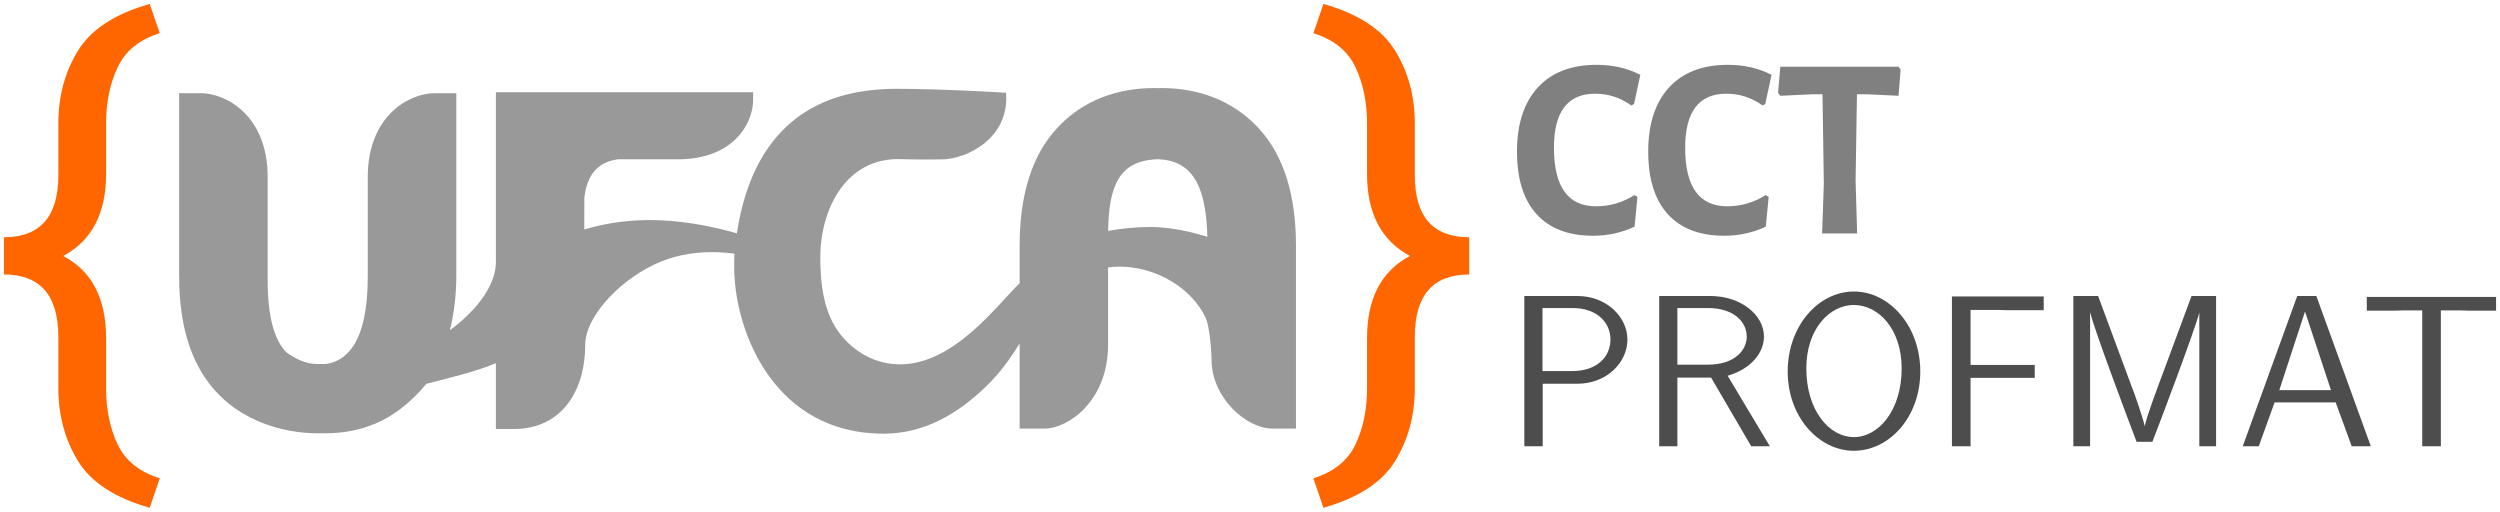
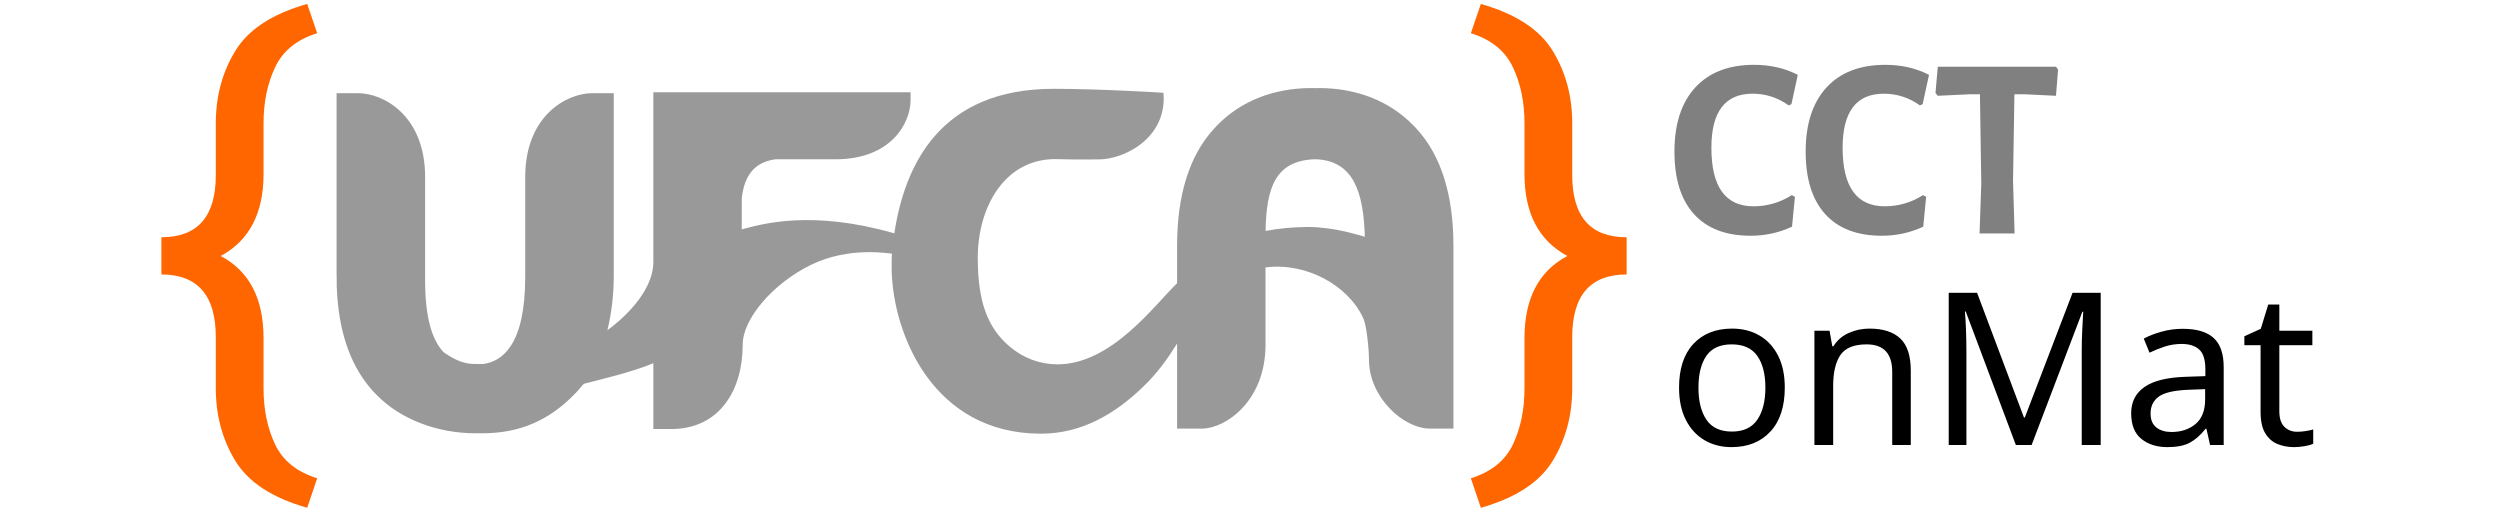
- <svg xmlns="http://www.w3.org/2000/svg" xmlns:xlink="http://www.w3.org/1999/xlink" width="1905.336pt" height="390pt" viewBox="0 0 1905.336 390" version="1.1" id="svg74">
+ <svg xmlns="http://www.w3.org/2000/svg" width="1905.336pt" height="390pt" viewBox="0 0 1905.336 390" version="1.1" id="svg74">
  <defs id="defs31">
    <g id="g26">
      <symbol overflow="visible" id="glyph0-0">
        <path style="stroke:none" d="" id="path2" />
      </symbol>
      <symbol overflow="visible" id="glyph0-1">
        <path style="stroke:none" d="m 4.812,-4.141 c 1.969,0 3.328,-1.422 3.328,-2.922 0,-1.516 -1.391,-2.891 -3.328,-2.891 h -3.5 V 0 H 2.531 V -4.141 Z M 4.5,-9.156 c 1.688,0 2.516,1.016 2.516,2.078 0,1.141 -0.875,2.094 -2.516,2.094 H 2.516 V -9.156 Z m 0,0" id="path5" />
      </symbol>
      <symbol overflow="visible" id="glyph0-2">
        <path style="stroke:none" d="M 5.844,-4.672 C 7.406,-5.125 8.25,-6.203 8.25,-7.266 c 0,-1.438 -1.531,-2.688 -3.562,-2.688 H 1.312 V 0 H 2.516 V -4.547 H 4.75 L 7.406,0 H 8.641 Z M 2.516,-5.406 v -3.75 H 4.531 c 1.734,0 2.578,0.922 2.578,1.891 0,0.875 -0.766,1.859 -2.578,1.859 z m 0,0" id="path8" />
      </symbol>
      <symbol overflow="visible" id="glyph0-3">
        <path style="stroke:none" d="M 9.562,-4.953 C 9.562,-7.984 7.5,-10.25 5.172,-10.25 c -2.375,0 -4.391,2.297 -4.391,5.297 0,3.031 2.078,5.25 4.375,5.25 2.375,0 4.406,-2.25 4.406,-5.25 z m -4.391,4.344 c -1.656,0 -3.156,-1.781 -3.156,-4.547 0,-2.641 1.562,-4.203 3.141,-4.203 1.641,0 3.172,1.594 3.172,4.203 0,2.797 -1.547,4.547 -3.156,4.547 z m 0,0" id="path11" />
      </symbol>
      <symbol overflow="visible" id="glyph0-4">
        <path style="stroke:none" d="m 6.781,-4.531 v -0.859 h -4.25 V -9.031 H 4.375 c 0.172,0 0.344,0.016 0.516,0.016 H 7.375 v -0.906 H 1.297 V 0 H 2.531 v -4.531 z m 0,0" id="path14" />
      </symbol>
      <symbol overflow="visible" id="glyph0-5">
        <path style="stroke:none" d="M 3,-9.953 H 1.359 V 0 H 2.469 V -8.844 H 2.484 C 2.688,-7.875 5,-1.734 5.547,-0.297 H 6.594 C 7.078,-1.531 9.438,-7.781 9.703,-8.859 V 0 H 10.812 V -9.953 H 9.188 L 7.547,-5.531 c -0.75,2 -1.312,3.516 -1.453,4.172 H 6.078 c -0.047,-0.25 -0.219,-0.781 -0.406,-1.344 C 5.406,-3.469 5.406,-3.5 5.172,-4.094 Z m 0,0" id="path17" />
      </symbol>
      <symbol overflow="visible" id="glyph0-6">
        <path style="stroke:none" d="M 5.266,-9.953 H 4 L 0.391,0 h 1.062 L 2.5,-2.906 H 6.547 L 7.609,0 H 8.875 Z m -0.75,1.031 1.719,5.203 H 2.812 Z m 0,0" id="path20" />
      </symbol>
      <symbol overflow="visible" id="glyph0-7">
        <path style="stroke:none" d="m 5.406,-9 h 1.266 c 0.172,0 0.344,0.016 0.516,0.016 h 1.875 v -0.906 H 0.5 v 0.906 H 2.391 C 2.562,-8.984 2.734,-9 2.906,-9 H 4.172 V 0 H 5.406 Z m 0,0" id="path23" />
      </symbol>
    </g>
    <clipPath id="clip1">
      <path d="m 135,25.012 h 57 v 11.965 h -57 z m 0,0" id="path28" />
    </clipPath>
  </defs>
-   <path style="fill:#808080;fill-opacity:1;fill-rule:nonzero;stroke:none;stroke-width:7.041" d="m 1216.881,49.403 c 12.295,0 23.38,2.558 33.282,7.619 l -4.841,22.307 -2.063,1.018 c -8.307,-5.941 -17.521,-8.939 -27.561,-8.939 -20.932,0 -31.384,13.753 -31.384,41.203 0,29.761 10.7,44.614 32.099,44.614 10.452,0 20.189,-2.833 29.211,-8.527 l 2.338,1.32 -2.2,22.747 c -9.957,4.621 -20.492,6.904 -31.521,6.904 -18.896,0 -33.309,-5.501 -43.294,-16.586 -9.902,-11.03 -14.798,-26.873 -14.798,-47.53 0,-21.014 5.281,-37.298 15.843,-48.85 10.562,-11.525 25.525,-17.301 44.889,-17.301 z m 100.01,0 c 12.322,0 23.38,2.558 33.282,7.619 l -4.841,22.307 -2.035,1.018 c -8.334,-5.941 -17.549,-8.939 -27.588,-8.939 -20.932,0 -31.384,13.753 -31.384,41.203 0,29.761 10.7,44.614 32.099,44.614 10.48,0 20.189,-2.833 29.211,-8.527 l 2.338,1.32 -2.2,22.747 c -9.957,4.621 -20.492,6.904 -31.521,6.904 -18.896,0 -33.309,-5.501 -43.294,-16.586 -9.902,-11.03 -14.798,-26.873 -14.798,-47.53 0,-21.014 5.281,-37.298 15.843,-48.85 10.562,-11.525 25.525,-17.301 44.889,-17.301 z m 0,0" id="path33" />
-   <path style="fill:#808080;fill-opacity:1;fill-rule:nonzero;stroke:none;stroke-width:7.041" d="m 1446.938,73.002 -23.765,-1.155 h -7.922 l -1.045,65.876 1.183,40.186 h -26.708 l 1.32,-37.848 -1.018,-68.214 h -7.784 l -24.342,1.155 -1.76,-2.173 1.76,-19.969 h 90.081 l 1.595,2.2 z m 0,0" id="path35" />
-   <path style="fill:#999999;fill-opacity:1;fill-rule:nonzero;stroke:none;stroke-width:7.041;stroke-opacity:1" d="m 959.763,98.296 c -0.219,-0.248 -1.98,-2.2 -2.751,-2.888 -18.181,-18.511 -43.046,-28.303 -71.982,-28.303 -0.55,0 -1.128,0 -1.733,0.083 h -1.843 c -0.578,-0.083 -1.155,-0.083 -1.76,-0.083 -28.881,0 -53.801,9.792 -71.927,28.303 -0.715,0.66 -2.475,2.558 -2.723,2.888 -18.566,20.354 -27.946,50.363 -27.946,89.008 v 28.551 c -17.136,16.476 -49.95,61.998 -91.456,61.833 -13.395,-0.083 -25.91,-4.923 -36.17,-13.588 -16.586,-14.11 -24.287,-33.722 -24.287,-67.691 0,-38.425 20.547,-76.713 61.695,-75.118 10.562,0.44 28.771,0.193 30.586,0.193 19.254,0 52.178,-16.173 49.263,-50.775 0,-0.082 -48.767,-3.026 -83.617,-3.026 -86.588,0 -113.543,57.872 -121.52,110.16 -62.52,-17.989 -100.258,-7.399 -116.294,-2.998 0,-9.132 0.055,-15.981 0.055,-24.122 2.09,-17.549 10.095,-27.203 25.635,-29.321 0.935,-0.028 43.596,0 45.769,0 42.056,0 57.239,-27.148 57.239,-45.439 V 70.295 H 377.937 V 199.489 c 0,24.315 -25.993,45.659 -35.015,52.178 2.998,-12.35 4.841,-26.295 4.841,-41.286 V 71.01 h -16.256 c -19.777,0 -51.215,17.329 -51.215,63.813 v 75.888 c 0,53.003 -17.879,64.446 -31.521,66.646 -2.668,0.11 -5.391,0.11 -8.169,0 -7.564,-0.193 -14.963,-3.521 -22.582,-8.994 -9.269,-9.847 -14.028,-27.698 -14.028,-54.791 v -78.749 c 0,-46.484 -31.439,-63.813 -51.188,-63.813 H 136.52 V 210.381 c 0,0.578 0.083,1.238 0.083,1.87 -0.083,4.181 0.055,8.142 0.358,11.992 2.035,32.044 11.332,56.249 27.533,74.128 0.303,0.33 2.008,2.145 2.751,2.806 17.824,18.209 45.907,29.046 75.118,29.046 h 5.336 c 28.468,0 50.665,-10.012 69.314,-28.963 0.743,-0.77 2.531,-2.668 2.806,-2.861 1.76,-2.008 3.521,-3.988 5.116,-5.886 14.688,-3.796 36.61,-8.884 53.003,-15.678 v 50.143 h 13.643 c 17.521,0 31.907,-6.821 41.478,-19.749 8.499,-11.36 12.983,-26.818 12.983,-44.834 0,-18.924 22.472,-46.237 52.398,-60.705 28.606,-13.835 58.284,-8.582 61.282,-8.389 -0.193,4.428 -0.22,8.912 -0.137,13.258 1.293,48.492 31.686,123.968 113.763,123.968 31.604,0 57.074,-15.623 78.088,-35.95 10.452,-10.04 18.236,-20.849 25.663,-32.732 v 64.803 h 18.896 c 18.181,0 48.492,-21.152 48.492,-63.758 v -59.082 c 30.531,-3.988 63.015,13.23 74.678,39.113 2.421,5.446 4.181,23.462 4.181,31.274 0,28.386 26.048,52.453 46.539,52.453 h 17.824 V 187.304 c 0,-38.673 -9.352,-68.654 -27.946,-89.008 M 242.472,323.594 c -21.179,0 -105.291,-8.692 -99.488,-127.598 8.224,28.001 45.164,118.659 169.6,98.883 -0.468,0.55 -22.252,28.716 -70.112,28.716 M 339.842,79.674 V 211.069 c 0,17.108 -2.503,33.997 -6.326,47.392 -21.702,16.916 -59.082,22.28 -74.953,21.014 0.303,-0.028 0.578,-0.138 0.908,-0.138 -0.33,-0.055 -0.605,-0.055 -0.908,-0.165 14.055,-2.145 29.624,-19.556 29.624,-67.251 V 135.346 c 0,-45.659 32.099,-55.864 43.321,-55.864 h 8.334 z M 565.992,78.767 c -1.155,11.58 -11.36,35.317 -49.235,35.317 -1.293,0 -36.17,0.22 -38.013,0.22 -2.861,0 -5.611,0.165 -8.169,0.468 -0.165,0 -0.413,0.028 -0.633,0.028 -2.668,0.083 -4.979,0.413 -7.316,0.88 -2.503,0.358 -5.391,0.88 -8.554,1.65 -2.613,0.605 -5.364,1.32 -8.252,2.2 2.558,-29.596 14.936,-38.343 32.787,-40.763 z M 425.219,128.662 c -14.165,8.142 -30.036,22.087 -39.333,45.989 V 78.959 h 73.687 c -10.81,6.436 -18.236,18.979 -19.832,42.854 -4.731,1.788 -9.627,4.043 -14.523,6.849 M 836.538,263.604 c 0,45.659 -32.017,55.891 -43.184,55.891 h -8.307 V 249.879 c 13.835,-20.712 22.637,-34.575 51.49,-45.687 z m -34.767,-45.879 c -9.297,8.472 -19.034,23.352 -30.696,40.928 -27.616,41.698 -60.897,64.721 -97.727,64.721 -69.617,0 -105.759,-63.758 -105.759,-127.818 34.685,4.731 48.96,94.372 119.374,94.372 34.767,0 59.66,-27.533 90.631,-61.31 27.286,-29.789 48.987,-32.099 59.027,-30.421 -9.682,2.2 -25.718,11.277 -34.85,19.529 m 34.795,-39.801 c -22.059,6.024 -38.095,17.824 -51.655,30.476 l 0.137,-20.272 c 0,-36.72 8.664,-64.886 25.828,-83.755 0.22,-0.275 1.815,-1.953 2.503,-2.696 7.371,-7.509 16.036,-13.45 25.8,-17.741 34.217,0.468 53.141,18.951 63.785,33.942 -5.529,-2.613 -12.24,-4.208 -20.437,-4.401 h -0.192 c -38.975,0.99 -45.467,30.751 -45.769,64.446 m 55.039,-3.906 c -4.593,-0.605 -9.627,-1.045 -14.826,-1.045 -12.487,0.138 -21.839,1.128 -32.236,3.026 0.578,-33.667 7.839,-53.773 37.875,-54.626 29.486,0.853 36.747,25.635 37.765,59.055 -11.057,-3.163 -18.676,-5.144 -28.578,-6.409" id="path37" />
-   <path style="fill:#999999;fill-opacity:1;fill-rule:nonzero;stroke:#999999;stroke-width:7.041;stroke-opacity:1" d="m 142.984,195.748 c -5.804,118.989 78.308,127.626 99.488,127.626 47.86,0 69.644,-28.138 70.112,-28.716 -124.435,19.721 -161.375,-70.854 -169.6,-98.91" id="path39" />
-   <path style="fill:#999999;fill-opacity:1;fill-rule:nonzero;stroke:#999999;stroke-width:7.041;stroke-opacity:1" d="m 445.821,119.475 c 2.888,-0.853 5.639,-1.65 8.252,-2.255 3.163,-0.715 6.051,-1.21 8.554,-1.595 2.338,-0.44 4.648,-0.77 7.316,-0.853 0.22,0 0.468,0 0.633,-0.083 2.558,-0.248 5.309,-0.44 8.169,-0.44 1.87,0 36.72,-0.193 38.04,-0.193 37.848,0 48.052,-23.737 49.208,-35.372 h -87.358 c -17.879,2.448 -30.256,11.222 -32.814,40.791" id="path41" />
-   <path style="fill:#999999;fill-opacity:1;fill-rule:nonzero;stroke:#999999;stroke-width:7.041;stroke-opacity:1" d="m 459.573,78.684 h -73.687 v 95.802 c 9.297,-23.985 25.168,-37.93 39.333,-46.072 4.896,-2.778 9.792,-5.034 14.468,-6.821 1.65,-23.875 9.077,-36.39 19.887,-42.909" id="path43" />
-   <path style="fill:#999999;fill-opacity:1;fill-rule:nonzero;stroke:#999999;stroke-width:7.041;stroke-opacity:1" d="m 836.538,263.604 v -59.577 c -28.853,11.222 -37.655,25.03 -51.49,45.769 v 69.617 h 8.307 c 11.195,0 43.184,-10.232 43.184,-55.809" id="path45" />
-   <path style="fill:#999999;fill-opacity:1;fill-rule:nonzero;stroke:#999999;stroke-width:7.041;stroke-opacity:1" d="m 882.334,113.451 h 0.192 c 8.197,0.138 14.908,1.733 20.437,4.373 -10.645,-14.963 -29.568,-33.529 -63.785,-33.997 -9.765,4.318 -18.429,10.26 -25.773,17.851 -0.715,0.578 -2.31,2.338 -2.531,2.613 -17.163,18.896 -25.855,47.062 -25.855,83.81 l -0.11,20.217 c 13.56,-12.68 29.596,-24.425 51.656,-30.476 0.303,-33.667 6.794,-63.4 45.769,-64.391" id="path47" />
-   <path style="fill:#999999;fill-opacity:1;fill-rule:nonzero;stroke:#999999;stroke-width:7.041;stroke-opacity:1" d="m 673.237,323.374 c 36.858,0 70.084,-23.022 97.727,-64.721 11.662,-17.576 21.399,-32.457 30.779,-40.928 9.022,-8.252 25.085,-17.329 34.767,-19.556 -10.012,-1.65 -31.686,0.66 -59.027,30.476 -30.889,33.749 -55.864,61.282 -90.713,61.282 -70.304,0 -84.635,-89.558 -119.292,-94.372 0,64.061 36.115,127.818 105.759,127.818" id="path49" />
-   <path style="fill:#999999;fill-opacity:1;fill-rule:nonzero;stroke:#999999;stroke-width:7.041;stroke-opacity:1" d="m 339.842,210.849 c 0,17.081 -2.503,33.997 -6.326,47.365 -21.702,16.943 -59.027,22.28 -74.98,20.959 14.083,-2.145 29.651,-19.556 29.651,-67.251 v -76.576 c 0,-45.659 32.099,-55.891 43.321,-55.891 h 8.334 z m 0,0" id="path51" />
-   <use xlink:href="#glyph0-1" x="134.411" y="35.975" id="use53" width="100%" height="100%" style="clip-rule:nonzero;fill:#4d4d4d;fill-opacity:1;stroke:#040000;stroke-width:2.4;stroke-miterlimit:4;stroke-dasharray:none;stroke-opacity:1" transform="matrix(11.50777,0,0,11.50777,-400.1307,-73.85937)" />
-   <use xlink:href="#glyph0-2" x="143.344" y="35.975" id="use55" width="100%" height="100%" style="clip-rule:nonzero;fill:#4d4d4d;fill-opacity:1;stroke:#040000;stroke-width:2.4;stroke-miterlimit:4;stroke-dasharray:none;stroke-opacity:1" transform="matrix(11.50777,0,0,11.50777,-400.1307,-73.85937)" />
-   <use xlink:href="#glyph0-3" x="152.385" y="35.975" id="use57" width="100%" height="100%" style="clip-rule:nonzero;fill:#4d4d4d;fill-opacity:1;stroke:#040000;stroke-width:2.4;stroke-miterlimit:4;stroke-dasharray:none;stroke-opacity:1" transform="matrix(11.50777,0,0,11.50777,-400.1307,-73.85937)" />
-   <use xlink:href="#glyph0-4" x="162.746" y="35.975" id="use59" width="100%" height="100%" style="clip-rule:nonzero;fill:#4d4d4d;fill-opacity:1;stroke:#040000;stroke-width:2.4;stroke-miterlimit:4;stroke-dasharray:none;stroke-opacity:1" transform="matrix(11.50777,0,0,11.50777,-400.1307,-73.85937)" />
-   <use xlink:href="#glyph0-5" x="170.724" y="35.975" id="use61" width="100%" height="100%" style="clip-rule:nonzero;fill:#4d4d4d;fill-opacity:1;stroke:#040000;stroke-width:2.31;stroke-miterlimit:4;stroke-dasharray:none;stroke-opacity:1" transform="matrix(11.50777,0,0,11.50777,-400.1307,-73.85937)" />
-   <use xlink:href="#glyph0-6" x="182.911" y="35.975" id="use63" width="100%" height="100%" style="clip-rule:nonzero;fill:#4d4d4d;fill-opacity:1;stroke:#040000;stroke-width:2.4;stroke-miterlimit:4;stroke-dasharray:none;stroke-opacity:1" transform="matrix(11.50777,0,0,11.50777,-400.1307,-73.85937)" />
-   <g style="fill:#4d4d4d;fill-opacity:1;stroke:#040000;stroke-width:2.4;stroke-miterlimit:4;stroke-dasharray:none;stroke-opacity:1" id="g71" transform="matrix(11.50777,0,0,11.50777,-400.1307,-73.85937)">
-     <use xlink:href="#glyph0-7" x="191.017" y="35.975" id="use69" width="100%" height="100%" style="fill:#4d4d4d;stroke:#040000;stroke-width:2.4;stroke-miterlimit:4;stroke-dasharray:none;stroke-opacity:1" />
-   </g>
-   <g aria-label="{" id="text45" style="font-style:normal;font-variant:normal;font-weight:normal;font-stretch:normal;font-size:400.628px;line-height:1.25;font-family:Roboto;-inkscape-font-specification:'Roboto, Normal';font-variant-ligatures:normal;font-variant-caps:normal;font-variant-numeric:normal;font-variant-east-asian:normal;fill:#ff6600;fill-opacity:1;stroke:none;stroke-width:10.016">
+   <text xml:space="preserve" style="font-style:normal;font-weight:normal;font-size:162.462px;line-height:1.25;font-family:sans-serif;fill:#000000;fill-opacity:1;stroke:none;stroke-width:4.062" x="1270.726" y="339.145" id="text49">
+     <tspan id="tspan47" x="1270.726" y="339.145" style="stroke-width:4.062">onMat</tspan>
+   </text>
+   <path style="fill:#808080;fill-opacity:1;fill-rule:nonzero;stroke:none;stroke-width:7.041" d="m 1336.881,49.403 c 12.295,0 23.38,2.558 33.282,7.619 l -4.841,22.307 -2.063,1.018 c -8.307,-5.941 -17.521,-8.939 -27.561,-8.939 -20.932,0 -31.384,13.753 -31.384,41.203 0,29.761 10.7,44.614 32.099,44.614 10.452,0 20.189,-2.833 29.211,-8.527 l 2.338,1.32 -2.2,22.747 c -9.957,4.621 -20.492,6.904 -31.521,6.904 -18.896,0 -33.309,-5.501 -43.294,-16.586 -9.902,-11.03 -14.798,-26.873 -14.798,-47.53 0,-21.014 5.281,-37.298 15.843,-48.85 10.562,-11.525 25.525,-17.301 44.889,-17.301 z m 100.01,0 c 12.322,0 23.38,2.558 33.282,7.619 l -4.841,22.307 -2.035,1.018 c -8.334,-5.941 -17.549,-8.939 -27.588,-8.939 -20.932,0 -31.384,13.753 -31.384,41.203 0,29.761 10.7,44.614 32.099,44.614 10.48,0 20.189,-2.833 29.211,-8.527 l 2.338,1.32 -2.2,22.747 c -9.957,4.621 -20.492,6.904 -31.521,6.904 -18.896,0 -33.309,-5.501 -43.294,-16.586 -9.902,-11.03 -14.798,-26.873 -14.798,-47.53 0,-21.014 5.281,-37.298 15.843,-48.85 10.562,-11.525 25.525,-17.301 44.889,-17.301 z m 0,0" id="path33" />
+   <path style="fill:#808080;fill-opacity:1;fill-rule:nonzero;stroke:none;stroke-width:7.041" d="m 1566.938,73.002 -23.765,-1.155 h -7.922 l -1.045,65.876 1.183,40.186 h -26.708 l 1.32,-37.848 -1.018,-68.214 h -7.784 l -24.342,1.155 -1.76,-2.173 1.76,-19.969 h 90.081 l 1.595,2.2 z m 0,0" id="path35" />
+   <path style="fill:#999999;fill-opacity:1;fill-rule:nonzero;stroke:none;stroke-width:7.041;stroke-opacity:1" d="m 1079.763,98.296 c -0.22,-0.248 -1.98,-2.2 -2.751,-2.888 -18.181,-18.511 -43.046,-28.303 -71.982,-28.303 -0.55,0 -1.128,0 -1.733,0.083 h -1.843 c -0.578,-0.083 -1.155,-0.083 -1.76,-0.083 -28.881,0 -53.801,9.792 -71.927,28.303 -0.715,0.66 -2.475,2.558 -2.723,2.888 -18.566,20.354 -27.946,50.363 -27.946,89.008 v 28.551 c -17.136,16.476 -49.95,61.998 -91.456,61.833 -13.395,-0.083 -25.91,-4.923 -36.17,-13.588 -16.586,-14.11 -24.287,-33.722 -24.287,-67.691 0,-38.425 20.547,-76.713 61.695,-75.118 10.562,0.44 28.771,0.193 30.586,0.193 19.254,0 52.178,-16.173 49.263,-50.775 0,-0.082 -48.767,-3.026 -83.617,-3.026 -86.588,0 -113.543,57.872 -121.52,110.16 -62.52,-17.989 -100.258,-7.399 -116.294,-2.998 0,-9.132 0.055,-15.981 0.055,-24.122 2.09,-17.549 10.095,-27.203 25.635,-29.321 0.935,-0.028 43.596,0 45.769,0 42.056,0 57.239,-27.148 57.239,-45.439 V 70.295 H 497.937 V 199.489 c 0,24.315 -25.993,45.659 -35.015,52.178 2.998,-12.35 4.841,-26.295 4.841,-41.286 V 71.01 h -16.256 c -19.777,0 -51.215,17.329 -51.215,63.813 v 75.888 c 0,53.003 -17.879,64.446 -31.521,66.646 -2.668,0.11 -5.391,0.11 -8.169,0 -7.564,-0.193 -14.963,-3.521 -22.582,-8.994 -9.269,-9.847 -14.028,-27.698 -14.028,-54.791 v -78.749 c 0,-46.484 -31.439,-63.813 -51.188,-63.813 H 256.52 V 210.381 c 0,0.578 0.083,1.238 0.083,1.87 -0.083,4.181 0.055,8.142 0.358,11.992 2.035,32.044 11.332,56.249 27.533,74.128 0.303,0.33 2.008,2.145 2.751,2.806 17.824,18.209 45.907,29.046 75.118,29.046 h 5.336 c 28.468,0 50.665,-10.012 69.314,-28.963 0.743,-0.77 2.531,-2.668 2.806,-2.861 1.76,-2.008 3.521,-3.988 5.116,-5.886 14.688,-3.796 36.61,-8.884 53.003,-15.678 v 50.143 h 13.643 c 17.521,0 31.907,-6.821 41.478,-19.749 8.499,-11.36 12.983,-26.818 12.983,-44.834 0,-18.924 22.472,-46.237 52.398,-60.705 28.606,-13.835 58.284,-8.582 61.282,-8.389 -0.193,4.428 -0.22,8.912 -0.137,13.258 1.293,48.492 31.686,123.968 113.763,123.968 31.604,0 57.074,-15.623 78.088,-35.95 10.452,-10.04 18.236,-20.849 25.663,-32.732 v 64.803 h 18.896 c 18.181,0 48.492,-21.152 48.492,-63.758 v -59.082 c 30.531,-3.988 63.015,13.23 74.678,39.113 2.421,5.446 4.181,23.462 4.181,31.274 0,28.386 26.048,52.453 46.539,52.453 h 17.824 V 187.304 c 0,-38.673 -9.352,-68.654 -27.946,-89.008 M 362.472,323.594 c -21.179,0 -105.291,-8.692 -99.488,-127.598 8.224,28.001 45.164,118.659 169.6,98.883 -0.468,0.55 -22.252,28.716 -70.112,28.716 M 459.842,79.674 V 211.069 c 0,17.108 -2.503,33.997 -6.326,47.392 -21.702,16.916 -59.082,22.28 -74.953,21.014 0.303,-0.028 0.578,-0.138 0.908,-0.138 -0.33,-0.055 -0.605,-0.055 -0.908,-0.165 14.055,-2.145 29.624,-19.556 29.624,-67.251 V 135.346 c 0,-45.659 32.099,-55.864 43.321,-55.864 h 8.334 z M 685.992,78.767 c -1.155,11.58 -11.36,35.317 -49.235,35.317 -1.293,0 -36.17,0.22 -38.013,0.22 -2.861,0 -5.611,0.165 -8.169,0.468 -0.165,0 -0.413,0.028 -0.633,0.028 -2.668,0.083 -4.979,0.413 -7.316,0.88 -2.503,0.358 -5.391,0.88 -8.554,1.65 -2.613,0.605 -5.364,1.32 -8.252,2.2 2.558,-29.596 14.936,-38.343 32.787,-40.763 z M 545.219,128.662 c -14.165,8.142 -30.036,22.087 -39.333,45.989 V 78.959 h 73.687 c -10.81,6.436 -18.236,18.979 -19.832,42.854 -4.731,1.788 -9.627,4.043 -14.523,6.849 M 956.538,263.604 c 0,45.659 -32.017,55.891 -43.184,55.891 h -8.307 V 249.879 c 13.835,-20.712 22.637,-34.575 51.49,-45.687 z m -34.767,-45.879 c -9.297,8.472 -19.034,23.352 -30.696,40.928 -27.616,41.698 -60.897,64.721 -97.727,64.721 -69.617,0 -105.759,-63.758 -105.759,-127.818 34.685,4.731 48.96,94.372 119.374,94.372 34.767,0 59.66,-27.533 90.631,-61.31 27.286,-29.789 48.987,-32.099 59.027,-30.421 -9.682,2.2 -25.718,11.277 -34.85,19.529 m 34.795,-39.801 c -22.059,6.024 -38.095,17.824 -51.655,30.476 l 0.137,-20.272 c 0,-36.72 8.664,-64.886 25.828,-83.755 0.22,-0.275 1.815,-1.953 2.503,-2.696 7.371,-7.509 16.036,-13.45 25.8,-17.741 34.217,0.468 53.141,18.951 63.785,33.942 -5.529,-2.613 -12.24,-4.208 -20.437,-4.401 h -0.192 c -38.975,0.99 -45.467,30.751 -45.769,64.446 m 55.039,-3.906 c -4.593,-0.605 -9.627,-1.045 -14.826,-1.045 -12.487,0.138 -21.839,1.128 -32.236,3.026 0.578,-33.667 7.839,-53.773 37.875,-54.626 29.486,0.853 36.748,25.635 37.765,59.055 -11.057,-3.163 -18.676,-5.144 -28.578,-6.409" id="path37" />
+   <path style="fill:#999999;fill-opacity:1;fill-rule:nonzero;stroke:#999999;stroke-width:7.041;stroke-opacity:1" d="m 262.984,195.748 c -5.804,118.989 78.308,127.626 99.488,127.626 47.86,0 69.644,-28.138 70.112,-28.716 -124.435,19.721 -161.375,-70.854 -169.6,-98.91" id="path39" />
+   <path style="fill:#999999;fill-opacity:1;fill-rule:nonzero;stroke:#999999;stroke-width:7.041;stroke-opacity:1" d="m 565.821,119.475 c 2.888,-0.853 5.639,-1.65 8.252,-2.255 3.163,-0.715 6.051,-1.21 8.554,-1.595 2.338,-0.44 4.648,-0.77 7.316,-0.853 0.22,0 0.468,0 0.633,-0.083 2.558,-0.248 5.309,-0.44 8.169,-0.44 1.87,0 36.72,-0.193 38.04,-0.193 37.848,0 48.052,-23.737 49.208,-35.372 h -87.358 c -17.879,2.448 -30.256,11.222 -32.814,40.791" id="path41" />
+   <path style="fill:#999999;fill-opacity:1;fill-rule:nonzero;stroke:#999999;stroke-width:7.041;stroke-opacity:1" d="m 579.573,78.684 h -73.687 v 95.802 c 9.297,-23.985 25.168,-37.93 39.333,-46.072 4.896,-2.778 9.792,-5.034 14.468,-6.821 1.65,-23.875 9.077,-36.39 19.887,-42.909" id="path43" />
+   <path style="fill:#999999;fill-opacity:1;fill-rule:nonzero;stroke:#999999;stroke-width:7.041;stroke-opacity:1" d="m 956.538,263.604 v -59.577 c -28.853,11.222 -37.655,25.03 -51.49,45.769 v 69.617 h 8.307 c 11.195,0 43.184,-10.232 43.184,-55.809" id="path45" />
+   <path style="fill:#999999;fill-opacity:1;fill-rule:nonzero;stroke:#999999;stroke-width:7.041;stroke-opacity:1" d="m 1002.334,113.451 h 0.192 c 8.197,0.138 14.908,1.733 20.437,4.373 -10.645,-14.963 -29.569,-33.529 -63.785,-33.997 -9.765,4.318 -18.429,10.26 -25.773,17.851 -0.715,0.578 -2.31,2.338 -2.531,2.613 -17.163,18.896 -25.855,47.062 -25.855,83.81 l -0.11,20.217 c 13.56,-12.68 29.596,-24.425 51.656,-30.476 0.303,-33.667 6.794,-63.4 45.769,-64.391" id="path47" />
+   <path style="fill:#999999;fill-opacity:1;fill-rule:nonzero;stroke:#999999;stroke-width:7.041;stroke-opacity:1" d="m 793.237,323.374 c 36.858,0 70.084,-23.022 97.727,-64.721 11.662,-17.576 21.399,-32.457 30.779,-40.928 9.022,-8.252 25.085,-17.329 34.767,-19.556 -10.012,-1.65 -31.686,0.66 -59.027,30.476 -30.889,33.749 -55.864,61.282 -90.713,61.282 -70.304,0 -84.635,-89.558 -119.292,-94.372 0,64.061 36.115,127.818 105.759,127.818" id="path49" />
+   <path style="fill:#999999;fill-opacity:1;fill-rule:nonzero;stroke:#999999;stroke-width:7.041;stroke-opacity:1" d="m 459.842,210.849 c 0,17.081 -2.503,33.997 -6.326,47.365 -21.702,16.943 -59.027,22.28 -74.98,20.959 14.083,-2.145 29.651,-19.556 29.651,-67.251 v -76.576 c 0,-45.659 32.099,-55.891 43.321,-55.891 h 8.334 z m 0,0" id="path51" />
+   <g aria-label="{" id="text45" style="font-style:normal;font-variant:normal;font-weight:normal;font-stretch:normal;font-size:400.628px;line-height:1.25;font-family:Roboto;-inkscape-font-specification:'Roboto, Normal';font-variant-ligatures:normal;font-variant-caps:normal;font-variant-numeric:normal;font-variant-east-asian:normal;fill:#ff6600;fill-opacity:1;stroke:none;stroke-width:10.016" transform="translate(120)">
    <path d="m 3,209.183 v -28.365 q 41.471,0 41.471,-47.34 V 93.963 q 0,-30.908 14.867,-55.165 Q 74.205,14.346 114.112,3 l 7.629,22.301 Q 98.462,32.538 89.659,51.318 80.856,69.902 80.856,93.963 v 38.733 q 0,44.797 -32.668,62.403 32.668,17.214 32.668,62.598 v 38.341 q 0,24.061 8.803,42.645 8.803,18.584 32.082,25.822 l -7.629,22.496 Q 74.205,375.654 59.338,351.202 44.471,326.75 44.471,296.037 V 256.914 Q 44.471,209.183 3,209.183 Z" style="font-style:normal;font-variant:normal;font-weight:normal;font-stretch:normal;font-size:400.628px;font-family:Roboto;-inkscape-font-specification:'Roboto, Normal';font-variant-ligatures:normal;font-variant-caps:normal;font-variant-numeric:normal;font-variant-east-asian:normal;fill:#ff6600;stroke-width:10.016" id="path870" />
  </g>
-   <g aria-label="{" transform="scale(-1,1)" id="text45-3" style="font-style:normal;font-variant:normal;font-weight:normal;font-stretch:normal;font-size:400.628px;line-height:1.25;font-family:Roboto;-inkscape-font-specification:'Roboto, Normal';font-variant-ligatures:normal;font-variant-caps:normal;font-variant-numeric:normal;font-variant-east-asian:normal;fill:#ff6600;fill-opacity:1;stroke:none;stroke-width:10.016">
+   <g aria-label="{" transform="matrix(-1,0,0,1,120,0)" id="text45-3" style="font-style:normal;font-variant:normal;font-weight:normal;font-stretch:normal;font-size:400.628px;line-height:1.25;font-family:Roboto;-inkscape-font-specification:'Roboto, Normal';font-variant-ligatures:normal;font-variant-caps:normal;font-variant-numeric:normal;font-variant-east-asian:normal;fill:#ff6600;fill-opacity:1;stroke:none;stroke-width:10.016">
    <path d="m -1119.724,209.183 v -28.365 q 41.471,0 41.471,-47.34 V 93.963 q 0,-30.908 14.867,-55.165 14.867,-24.452 54.773,-35.798 l 7.629,22.301 q -23.279,7.238 -32.081,26.017 -8.803,18.584 -8.803,42.645 v 38.733 q 0,44.797 -32.668,62.403 32.668,17.214 32.668,62.598 v 38.341 q 0,24.061 8.803,42.645 8.803,18.584 32.081,25.822 l -7.629,22.496 q -39.906,-11.346 -54.773,-35.798 -14.867,-24.452 -14.867,-55.165 v -39.124 q 0,-47.731 -41.471,-47.731 z" style="font-style:normal;font-variant:normal;font-weight:normal;font-stretch:normal;font-size:400.628px;font-family:Roboto;-inkscape-font-specification:'Roboto, Normal';font-variant-ligatures:normal;font-variant-caps:normal;font-variant-numeric:normal;font-variant-east-asian:normal;fill:#ff6600;stroke-width:10.016" id="path873" />
  </g>
</svg>
